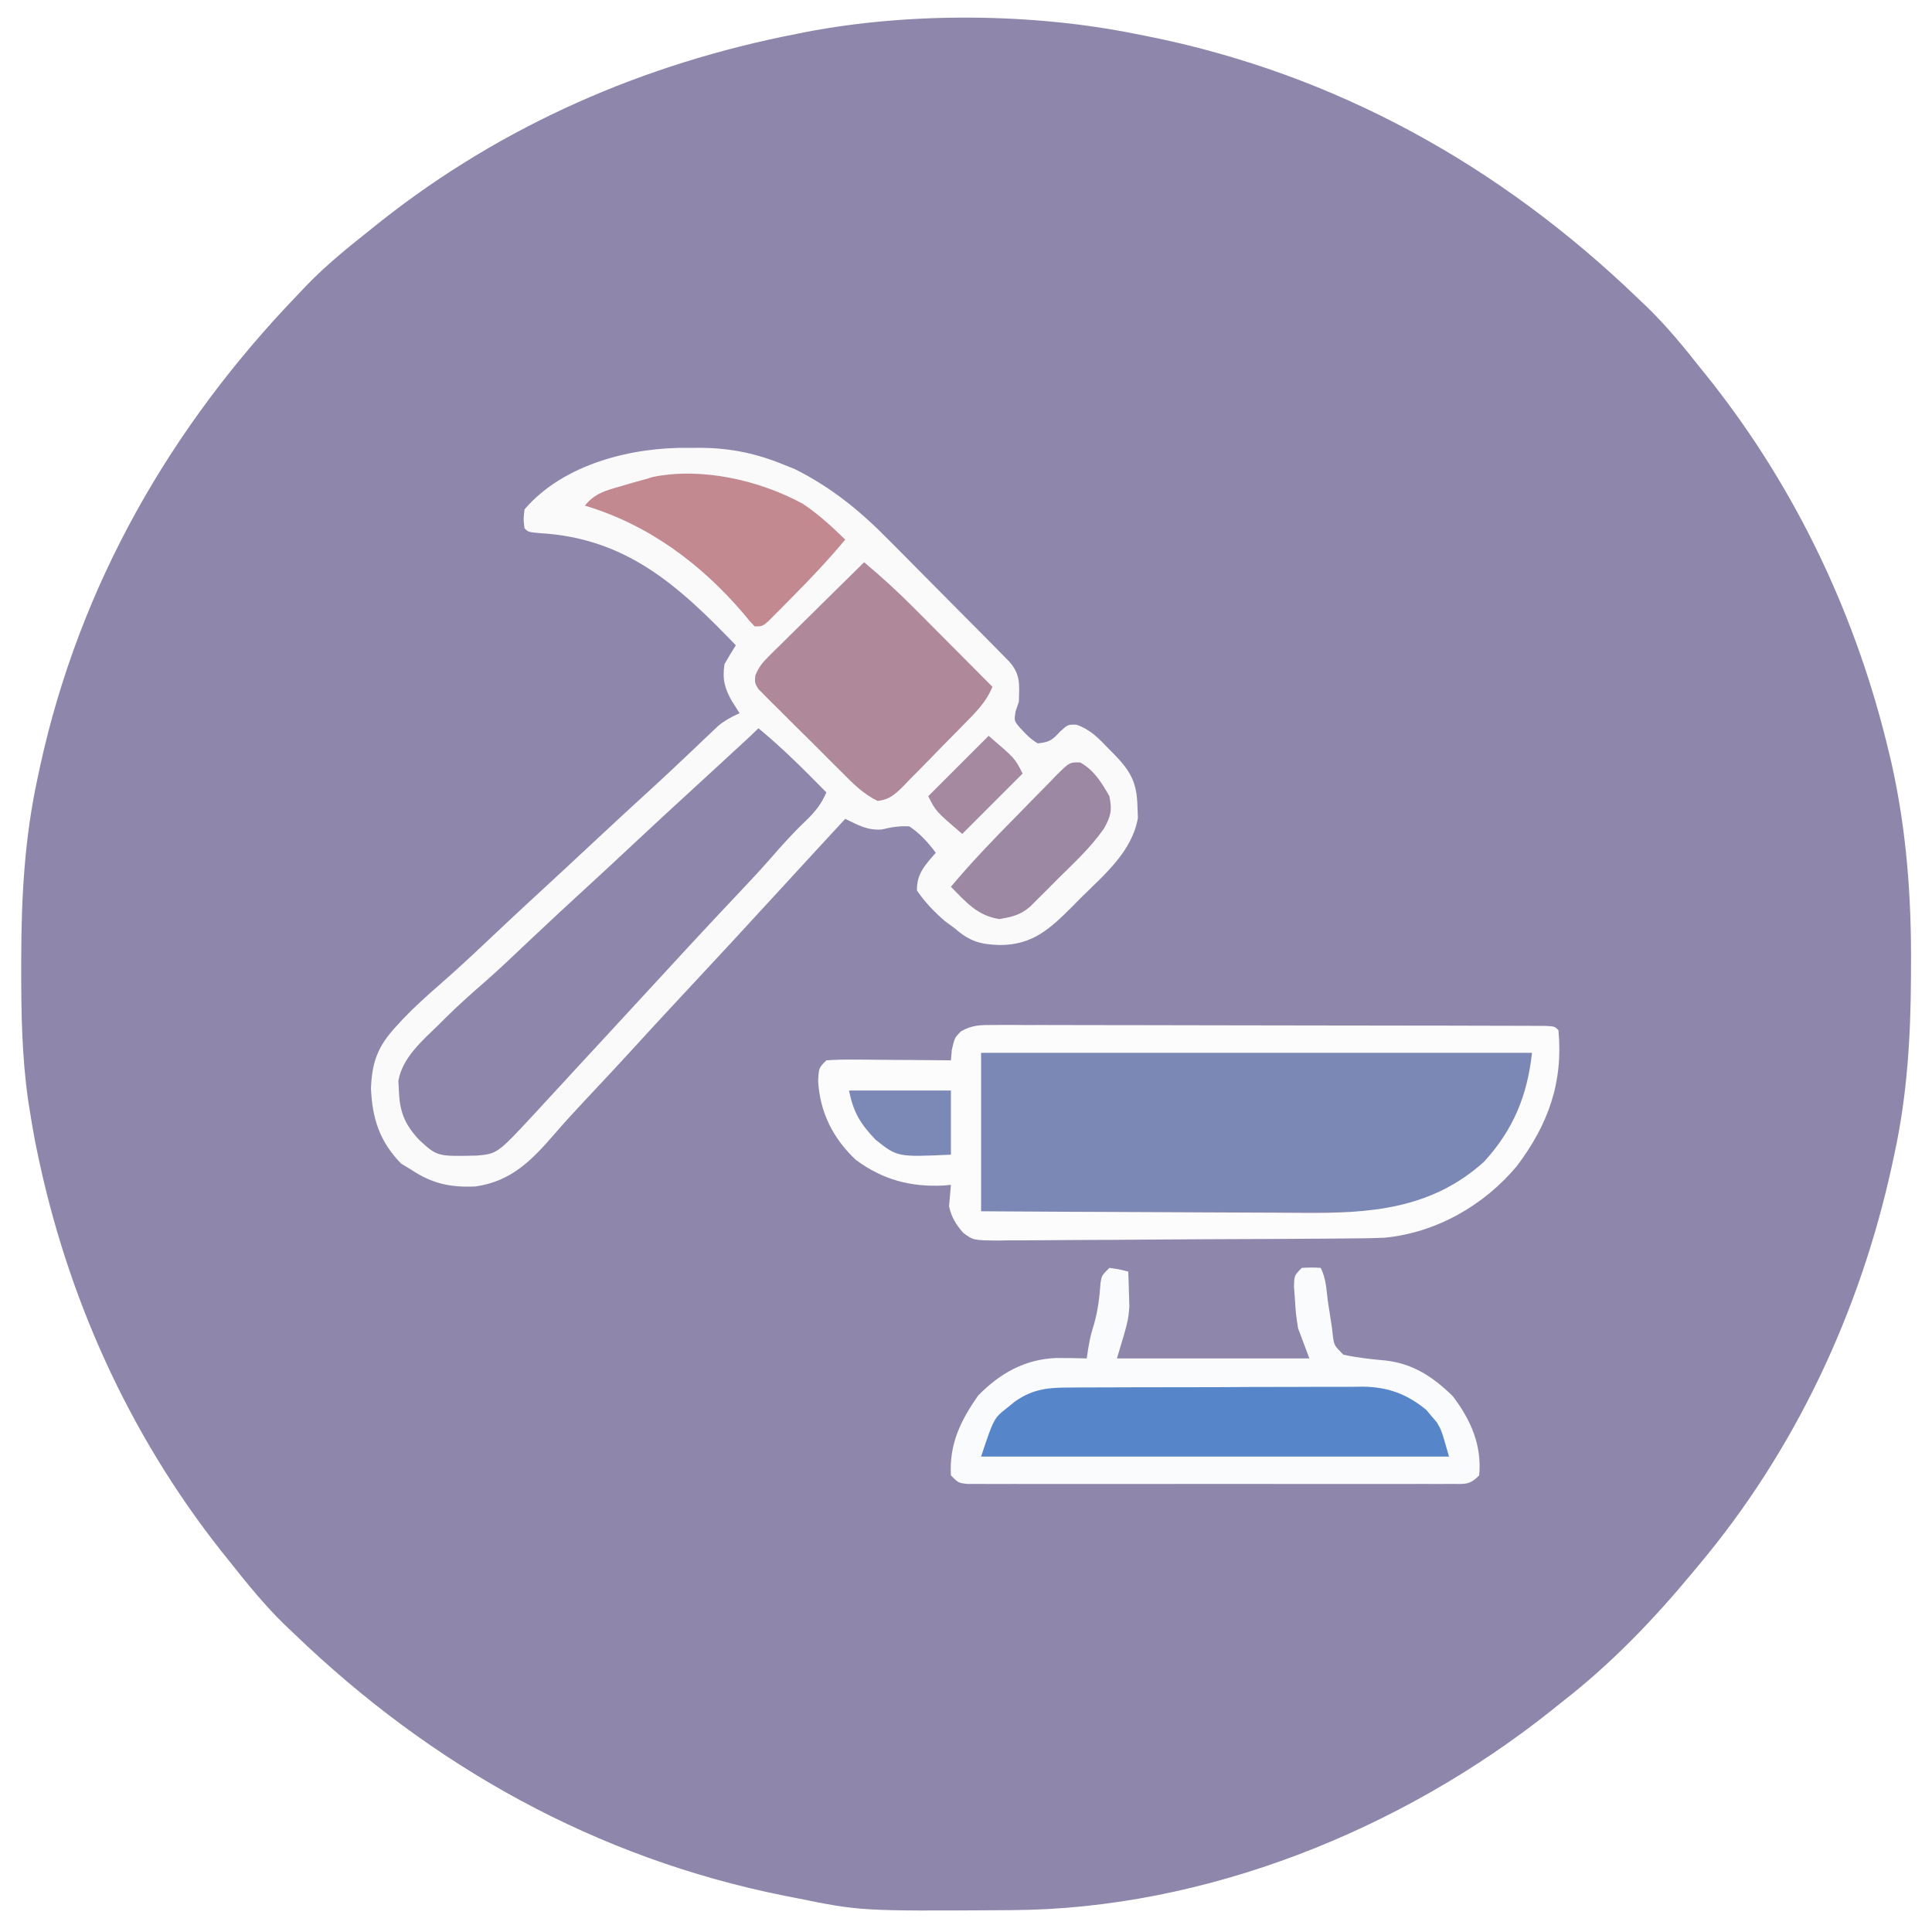
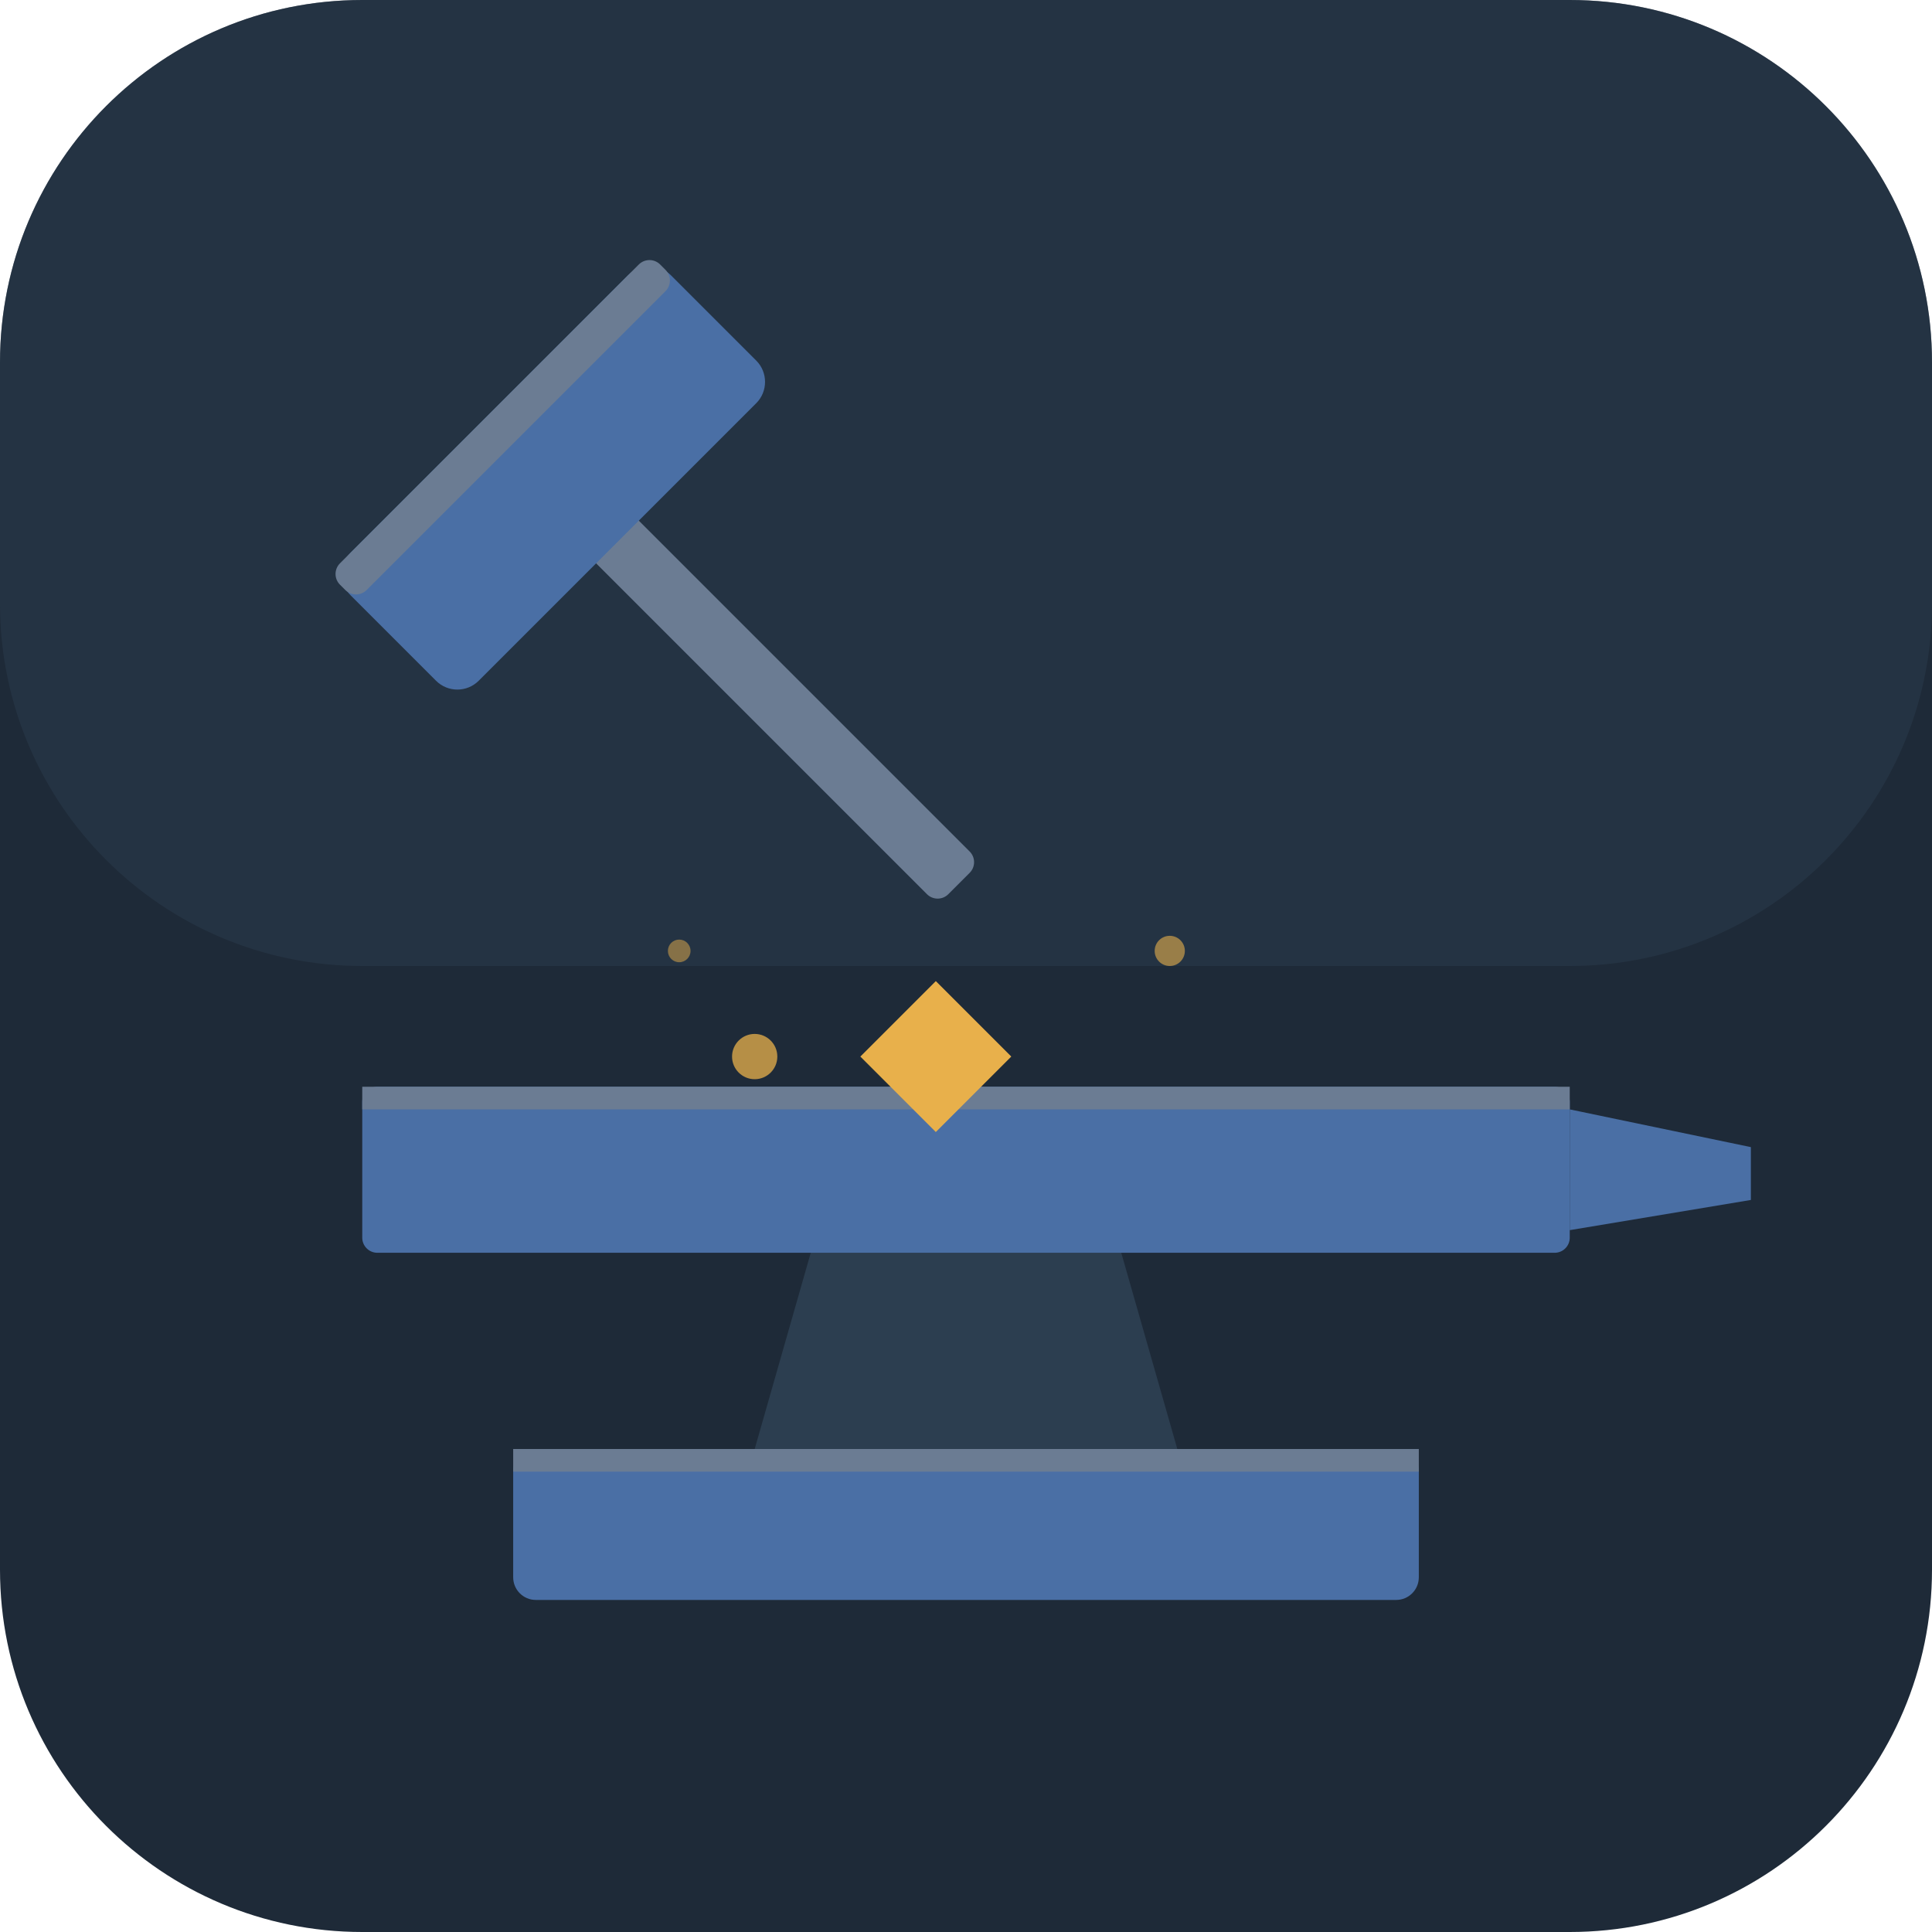
- <svg xmlns="http://www.w3.org/2000/svg" version="1.1" width="512" height="512">
-   <path d="M0 0 C1.015 0.199 2.031 0.397 3.077 0.602 C52.976 10.583 96.539 34.886 133 70 C133.794 70.753 134.588 71.506 135.406 72.281 C140.756 77.461 145.387 83.164 150 89 C151.191 90.483 151.191 90.483 152.406 91.996 C175.322 121.04 191.221 154.857 199.688 190.812 C199.973 191.999 199.973 191.999 200.264 193.21 C204.229 210.891 205.555 228.613 205.438 246.688 C205.433 248.185 205.433 248.185 205.428 249.714 C205.356 265.783 204.44 281.252 201 297 C200.78 298.026 200.561 299.053 200.334 300.11 C191.831 338.858 174.618 375.567 149 406 C148.571 406.517 148.143 407.035 147.701 407.568 C137.182 420.256 126.038 431.865 113 442 C111.527 443.181 111.527 443.181 110.023 444.387 C70.298 476.004 18.37 496.934 -32.793 497.203 C-33.693 497.21 -34.594 497.217 -35.521 497.225 C-72.987 497.452 -72.987 497.452 -90 494 C-91.015 493.801 -92.031 493.603 -93.077 493.398 C-142.976 483.417 -186.539 459.114 -223 424 C-223.794 423.247 -224.588 422.494 -225.406 421.719 C-230.756 416.539 -235.387 410.836 -240 405 C-240.794 404.011 -241.588 403.023 -242.406 402.004 C-266.978 370.862 -283.325 334.488 -291.25 295.688 C-291.477 294.579 -291.477 294.579 -291.708 293.449 C-292.184 290.972 -292.603 288.491 -293 286 C-293.178 284.884 -293.356 283.768 -293.54 282.619 C-295.2 270.98 -295.399 259.431 -295.375 247.688 C-295.374 246.674 -295.374 245.66 -295.373 244.616 C-295.333 228.419 -294.467 212.875 -291 197 C-290.78 195.974 -290.561 194.947 -290.334 193.89 C-279.821 145.983 -255.851 104.15 -222 69 C-221.247 68.206 -220.494 67.412 -219.719 66.594 C-214.539 61.244 -208.836 56.613 -203 52 C-202.011 51.206 -201.023 50.412 -200.004 49.594 C-167.667 24.079 -130.333 7.866 -90 0 C-89.173 -0.167 -88.345 -0.333 -87.493 -0.505 C-59.918 -5.805 -27.502 -5.58 0 0 Z " fill="#8E87AB" transform="translate(301,9)" />
-   <path d="M0 0 C0.98 -0.003 1.961 -0.006 2.971 -0.01 C10.973 0.049 17.684 1.451 25.125 4.5 C26.039 4.865 26.953 5.23 27.895 5.605 C37.699 10.502 45.331 16.757 52.977 24.551 C53.944 25.523 54.913 26.495 55.882 27.466 C57.889 29.481 59.89 31.503 61.886 33.53 C64.445 36.129 67.015 38.716 69.59 41.3 C72.056 43.776 74.516 46.257 76.977 48.738 C77.899 49.668 78.822 50.599 79.773 51.557 C81.041 52.844 81.041 52.844 82.334 54.157 C83.081 54.914 83.827 55.67 84.596 56.449 C87.825 59.955 87.471 62.642 87.312 67.312 C87.024 68.158 86.735 69.004 86.438 69.875 C86.068 72.311 86.068 72.311 87.441 73.988 C89.015 75.703 90.31 77.116 92.312 78.312 C95.367 78.015 96.139 77.502 98.25 75.188 C100.312 73.312 100.312 73.312 102.586 73.363 C106.221 74.629 108.407 76.898 111 79.625 C111.485 80.112 111.971 80.598 112.471 81.1 C116.942 85.682 118.609 88.663 118.75 95.062 C118.79 96.047 118.83 97.032 118.871 98.047 C117.352 106.929 110.025 113.06 103.875 119.125 C103.042 119.97 102.208 120.815 101.35 121.686 C95.497 127.51 90.935 131.739 82.312 131.75 C77.148 131.616 74.281 130.797 70.312 127.312 C69.467 126.694 68.621 126.075 67.75 125.438 C64.788 122.855 62.562 120.555 60.312 117.312 C60.205 112.922 62.487 110.503 65.312 107.312 C63.239 104.559 61.182 102.248 58.312 100.312 C55.654 100.164 53.518 100.512 50.938 101.141 C47.116 101.391 44.738 99.975 41.312 98.312 C35.468 104.636 29.628 110.962 23.812 117.312 C15.075 126.852 6.289 136.346 -2.546 145.796 C-7.01 150.575 -11.432 155.391 -15.844 160.219 C-19.692 164.417 -23.583 168.577 -27.487 172.724 C-30.273 175.69 -33.021 178.67 -35.672 181.758 C-41.745 188.793 -47.182 194.393 -56.699 195.738 C-63.331 196.03 -68.178 194.994 -73.688 191.312 C-74.574 190.776 -75.461 190.24 -76.375 189.688 C-82.039 183.871 -84.035 177.815 -84.375 169.75 C-84.11 162.63 -82.492 158.495 -77.688 153.312 C-77.061 152.628 -76.435 151.944 -75.789 151.238 C-72.65 147.981 -69.322 144.987 -65.91 142.02 C-61.85 138.48 -57.914 134.824 -54 131.125 C-52.592 129.799 -51.183 128.474 -49.773 127.148 C-49.082 126.498 -48.391 125.848 -47.679 125.179 C-44.842 122.52 -41.986 119.883 -39.125 117.25 C-34.439 112.937 -29.777 108.6 -25.125 104.25 C-19.719 99.195 -14.282 94.178 -8.812 89.191 C-6.436 87.014 -4.089 84.807 -1.75 82.59 C-1.076 81.953 -0.402 81.316 0.293 80.66 C1.612 79.413 2.927 78.162 4.238 76.906 C4.84 76.338 5.442 75.769 6.062 75.184 C6.594 74.678 7.125 74.172 7.672 73.65 C9.449 72.201 11.232 71.262 13.312 70.312 C12.322 68.766 12.322 68.766 11.312 67.188 C9.351 63.725 8.699 61.342 9.312 57.312 C10.275 55.624 11.271 53.954 12.312 52.312 C-3.016 36.372 -16.754 23.915 -39.668 22.594 C-42.688 22.312 -42.688 22.312 -43.688 21.312 C-43.984 18.965 -43.984 18.965 -43.688 16.312 C-33.351 4.227 -15.152 -0.252 0 0 Z " fill="#FBFAFB" transform="translate(182.6875,118.6875)" />
-   <path d="M0 0 C48.18 0 96.36 0 146 0 C144.597 12.625 139.707 23.628 129.789 31.828 C121.507 38.046 111.845 42.133 101.375 42.12 C100.476 42.122 99.577 42.123 98.651 42.124 C97.678 42.121 96.705 42.117 95.702 42.114 C94.15 42.114 94.15 42.114 92.567 42.114 C89.153 42.113 85.738 42.105 82.324 42.098 C79.955 42.096 77.585 42.094 75.216 42.093 C68.984 42.09 62.751 42.08 56.519 42.069 C50.158 42.058 43.797 42.054 37.436 42.049 C24.957 42.038 12.479 42.021 0 42 C0 28.14 0 14.28 0 0 Z " fill="#7B88B6" transform="translate(260,279)" />
-   <path d="M0 0 C2.625 0.375 2.625 0.375 5 1 C5.083 2.958 5.14 4.916 5.188 6.875 C5.24 8.511 5.24 8.511 5.293 10.18 C5 14 5 14 2 24 C18.83 24 35.66 24 53 24 C52.01 21.36 51.02 18.72 50 16 C49.418 12.227 49.418 12.227 49.188 8.625 C49.099 7.421 49.01 6.217 48.918 4.977 C49 2 49 2 51 0 C53.625 -0.125 53.625 -0.125 56 0 C57.41 2.82 57.496 5.561 57.875 8.688 C58.243 11.126 58.617 13.564 59 16 C59.089 16.795 59.178 17.591 59.27 18.41 C59.618 20.593 59.618 20.593 62 23 C65.737 23.822 69.455 24.213 73.258 24.555 C80.551 25.423 85.783 28.899 91 34 C95.769 40.262 98.747 46.965 98 55 C95.38 57.62 94.263 57.251 90.61 57.254 C89.466 57.26 88.321 57.265 87.143 57.271 C85.881 57.267 84.62 57.263 83.32 57.259 C81.983 57.261 80.646 57.265 79.31 57.269 C75.673 57.279 72.037 57.275 68.401 57.269 C64.601 57.264 60.801 57.268 57 57.271 C50.618 57.275 44.236 57.27 37.854 57.261 C30.468 57.25 23.082 57.253 15.697 57.264 C9.363 57.273 3.029 57.275 -3.305 57.27 C-7.091 57.266 -10.877 57.266 -14.663 57.273 C-18.222 57.278 -21.781 57.274 -25.34 57.263 C-27.274 57.259 -29.208 57.265 -31.143 57.271 C-32.287 57.265 -33.431 57.26 -34.61 57.254 C-35.608 57.253 -36.607 57.252 -37.636 57.252 C-40 57 -40 57 -42 55 C-42.465 46.668 -39.421 40.429 -34.75 33.812 C-29.035 27.968 -22.441 24.214 -14.117 23.887 C-11.408 23.876 -8.708 23.912 -6 24 C-5.814 22.732 -5.814 22.732 -5.625 21.438 C-5 18 -5 18 -4 14.688 C-3.01 11.038 -2.602 7.674 -2.344 3.918 C-2 2 -2 2 0 0 Z " fill="#FAFBFD" transform="translate(294,336)" />
-   <path d="M0 0 C6.411 5.271 12.186 11.091 18 17 C16.583 20.252 14.875 22.314 12.312 24.75 C8.944 27.964 5.901 31.377 2.854 34.89 C-0.081 38.23 -3.134 41.456 -6.188 44.688 C-7.511 46.093 -8.834 47.5 -10.156 48.906 C-10.806 49.597 -11.456 50.288 -12.125 51 C-16.295 55.448 -20.42 59.937 -24.548 64.423 C-27.029 67.118 -29.515 69.809 -32 72.5 C-34.978 75.725 -37.955 78.951 -40.93 82.18 C-43.41 84.871 -45.893 87.559 -48.379 90.245 C-49.518 91.479 -50.656 92.714 -51.793 93.95 C-53.65 95.97 -55.512 97.985 -57.375 100 C-57.946 100.623 -58.517 101.246 -59.105 101.888 C-69.169 112.741 -69.169 112.741 -74.609 113.238 C-85.149 113.487 -85.149 113.487 -90 109 C-93.972 104.706 -95.121 101.38 -95.312 95.625 C-95.35 94.895 -95.387 94.166 -95.426 93.414 C-94.335 87.232 -89.067 82.783 -84.75 78.562 C-84.215 78.028 -83.68 77.494 -83.129 76.943 C-79.562 73.414 -75.849 70.095 -72.058 66.81 C-68.538 63.713 -65.15 60.477 -61.75 57.25 C-55.886 51.707 -49.985 46.212 -44.023 40.773 C-40.49 37.543 -36.996 34.271 -33.5 31 C-28.03 25.884 -22.531 20.803 -17.004 15.75 C-13.598 12.635 -10.204 9.506 -6.812 6.375 C-6.247 5.853 -5.682 5.332 -5.099 4.794 C-2.517 2.431 -2.517 2.431 0 0 Z " fill="#8F87AB" transform="translate(201,193)" />
-   <path d="M0 0 C1.308 -0.006 2.616 -0.011 3.964 -0.017 C5.412 -0.008 6.86 0.001 8.308 0.011 C9.834 0.01 11.36 0.008 12.886 0.005 C17.029 -0 21.171 0.013 25.313 0.03 C29.643 0.045 33.974 0.044 38.304 0.045 C45.573 0.049 52.842 0.064 60.111 0.086 C69.454 0.115 78.796 0.125 88.138 0.13 C96.158 0.134 104.179 0.146 112.199 0.16 C114.784 0.164 117.368 0.167 119.952 0.17 C124.005 0.175 128.057 0.185 132.109 0.2 C133.6 0.204 135.092 0.207 136.583 0.208 C138.61 0.21 140.637 0.218 142.664 0.227 C143.8 0.23 144.937 0.233 146.109 0.236 C148.641 0.367 148.641 0.367 149.641 1.367 C150.952 15.226 146.933 26.362 138.641 37.367 C129.931 47.816 117.248 55.033 103.641 56.367 C100.037 56.529 96.436 56.555 92.828 56.576 C91.229 56.591 91.229 56.591 89.598 56.606 C86.089 56.636 82.58 56.657 79.071 56.676 C77.27 56.686 77.27 56.686 75.432 56.696 C69.085 56.729 62.738 56.753 56.391 56.773 C51.137 56.79 45.884 56.825 40.631 56.875 C34.282 56.935 27.933 56.966 21.583 56.976 C19.165 56.984 16.746 57.003 14.328 57.032 C10.95 57.071 7.574 57.072 4.196 57.065 C2.696 57.095 2.696 57.095 1.166 57.125 C-5.436 57.056 -5.436 57.056 -8.102 55.067 C-10.017 52.86 -11.246 50.904 -11.847 48.032 C-11.684 46.144 -11.521 44.256 -11.359 42.367 C-12.014 42.426 -12.668 42.484 -13.343 42.543 C-22.055 42.974 -29.452 41.003 -36.531 35.758 C-42.617 30.088 -46.117 23.041 -46.546 14.742 C-46.359 11.367 -46.359 11.367 -44.359 9.367 C-41.849 9.193 -39.452 9.136 -36.945 9.172 C-36.215 9.175 -35.485 9.178 -34.734 9.181 C-32.4 9.192 -30.067 9.217 -27.734 9.242 C-26.153 9.253 -24.572 9.262 -22.992 9.27 C-19.114 9.292 -15.236 9.326 -11.359 9.367 C-11.276 8.439 -11.194 7.511 -11.109 6.555 C-10.359 3.367 -10.359 3.367 -8.709 1.691 C-5.644 -0.035 -3.513 -0.005 0 0 Z M-3.359 7.367 C-3.359 21.227 -3.359 35.087 -3.359 49.367 C10.237 49.458 23.833 49.531 37.43 49.575 C43.744 49.596 50.058 49.624 56.373 49.669 C62.474 49.713 68.575 49.737 74.677 49.747 C76.996 49.754 79.316 49.769 81.636 49.79 C99.618 49.952 115.896 48.876 129.946 36.231 C137.759 27.644 141.376 18.752 142.641 7.367 C94.461 7.367 46.281 7.367 -3.359 7.367 Z " fill="#FCFCFD" transform="translate(263.3587,271.6325)" />
-   <path d="M0 0 C4.751 3.964 9.236 8.098 13.59 12.492 C14.474 13.378 14.474 13.378 15.376 14.283 C17.232 16.144 19.085 18.01 20.938 19.875 C22.206 21.149 23.475 22.422 24.744 23.695 C27.832 26.794 30.917 29.896 34 33 C32.354 37.139 29.363 39.995 26.293 43.113 C25.731 43.687 25.168 44.261 24.589 44.852 C23.4 46.059 22.209 47.263 21.015 48.465 C19.19 50.31 17.387 52.175 15.584 54.041 C14.426 55.212 13.266 56.382 12.105 57.551 C11.569 58.112 11.032 58.673 10.479 59.252 C8.252 61.453 6.741 62.925 3.561 63.248 C-0.333 61.351 -3.055 58.535 -6.086 55.48 C-6.747 54.825 -7.408 54.171 -8.09 53.496 C-9.481 52.111 -10.868 50.721 -12.25 49.327 C-14.373 47.19 -16.519 45.078 -18.668 42.967 C-20.017 41.619 -21.365 40.269 -22.711 38.918 C-23.357 38.286 -24.002 37.653 -24.668 37.002 C-25.252 36.404 -25.837 35.807 -26.439 35.192 C-26.959 34.671 -27.479 34.15 -28.015 33.613 C-29 32 -29 32 -28.828 29.99 C-27.921 27.811 -26.99 26.627 -25.316 24.976 C-24.475 24.135 -24.475 24.135 -23.618 23.278 C-23.01 22.686 -22.403 22.094 -21.777 21.484 C-21.157 20.869 -20.537 20.253 -19.898 19.618 C-17.918 17.655 -15.928 15.702 -13.938 13.75 C-12.592 12.42 -11.248 11.089 -9.904 9.758 C-6.611 6.497 -3.308 3.246 0 0 Z " fill="#AF8899" transform="translate(229,149)" />
-   <path d="M0 0 C0.895 -0.007 1.79 -0.013 2.712 -0.02 C5.671 -0.039 8.63 -0.043 11.589 -0.045 C13.649 -0.052 15.709 -0.059 17.769 -0.066 C22.09 -0.078 26.411 -0.081 30.732 -0.08 C36.258 -0.08 41.783 -0.107 47.309 -0.142 C51.566 -0.164 55.823 -0.168 60.08 -0.167 C62.116 -0.169 64.153 -0.178 66.189 -0.194 C69.044 -0.213 71.899 -0.207 74.754 -0.195 C75.588 -0.207 76.423 -0.218 77.283 -0.229 C83.914 -0.159 89.031 1.719 94.159 5.966 C94.605 6.506 95.051 7.047 95.511 7.603 C96.203 8.402 96.203 8.402 96.909 9.216 C98.136 11.291 98.136 11.291 100.136 18.291 C59.216 18.291 18.296 18.291 -23.864 18.291 C-20.482 8.144 -20.482 8.144 -16.927 5.353 C-15.923 4.535 -15.923 4.535 -14.899 3.701 C-9.962 0.28 -5.959 -0.006 0 0 Z " fill="#5686C9" transform="translate(283.8643,367.7095)" />
-   <path d="M0 0 C4.127 2.744 7.718 6.054 11.262 9.504 C6.747 14.906 1.986 19.962 -2.988 24.941 C-3.708 25.673 -4.427 26.404 -5.168 27.158 C-5.856 27.848 -6.545 28.539 -7.254 29.25 C-7.876 29.876 -8.497 30.502 -9.138 31.146 C-10.738 32.504 -10.738 32.504 -12.738 32.504 C-14.113 31.07 -14.113 31.07 -15.738 29.066 C-27.007 15.865 -41.01 5.477 -57.738 0.504 C-55.122 -2.755 -52.241 -3.485 -48.301 -4.621 C-46.601 -5.12 -46.601 -5.12 -44.867 -5.629 C-43.835 -5.915 -42.802 -6.201 -41.738 -6.496 C-41.072 -6.693 -40.405 -6.891 -39.719 -7.094 C-26.716 -9.735 -11.508 -6.233 0 0 Z " fill="#C28991" transform="translate(212.7383,133.4961)" />
-   <path d="M0 0 C3.637 1.957 5.733 5.421 7.74 8.936 C8.488 12.679 8.156 14.194 6.298 17.503 C2.887 22.448 -1.572 26.537 -5.823 30.749 C-6.686 31.62 -7.549 32.49 -8.438 33.387 C-9.268 34.214 -10.097 35.041 -10.952 35.893 C-11.706 36.646 -12.461 37.398 -13.239 38.174 C-15.851 40.452 -17.998 40.889 -21.385 41.499 C-27.193 40.656 -30.246 37.014 -34.26 32.936 C-28.772 26.402 -22.919 20.307 -16.919 14.245 C-15.721 13.03 -14.528 11.81 -13.341 10.585 C-11.615 8.804 -9.873 7.041 -8.127 5.28 C-7.598 4.728 -7.069 4.176 -6.524 3.608 C-2.816 -0.079 -2.816 -0.079 0 0 Z " fill="#9D88A4" transform="translate(286.2603,202.0637)" />
-   <path d="M0 0 C8.91 0 17.82 0 27 0 C27 5.61 27 11.22 27 17 C12.81 17.645 12.81 17.645 7 13 C2.983 8.79 1.158 5.788 0 0 Z " fill="#7C88B6" transform="translate(225,289)" />
-   <path d="M0 0 C7 6 7 6 9 10 C3.72 15.28 -1.56 20.56 -7 26 C-14 20 -14 20 -16 16 C-10.72 10.72 -5.44 5.44 0 0 Z " fill="#A489A1" transform="translate(262,195)" />
+ <svg xmlns="http://www.w3.org/2000/svg" viewBox="0 0 512 512" width="512" height="512">
+   <rect width="512" height="512" rx="96" ry="96" fill="#1E2A38" />
+   <rect x="0" y="0" width="512" height="256" rx="96" ry="96" fill="#2C3E50" opacity="0.45" />
+   <rect x="136" y="384" width="240" height="40" rx="6" fill="#4A6FA5" />
+   <rect x="136" y="384" width="240" height="6" fill="#6B7C93" />
+   <polygon points="200,384 312,384 296,328 216,328" fill="#2C3E50" />
+   <rect x="96" y="288" width="320" height="44" rx="4" fill="#4A6FA5" />
+   <polygon points="416,294 464,304 464,318 416,326" fill="#4A6FA5" />
+   <rect x="96" y="288" width="320" height="6" fill="#6B7C93" />
+   <g transform="rotate(-45 240 220)">
+     <rect x="232" y="80" width="16" height="160" rx="4" fill="#6B7C93" />
+     <rect x="180" y="64" width="120" height="48" rx="8" fill="#4A6FA5" />
+     <rect x="180" y="64" width="120" height="10" rx="4" fill="#6B7C93" />
+   </g>
+   <polygon points="248,260 268,280 248,300 228,280" fill="#E8B04B" />
+   <circle cx="200" cy="280" r="6" fill="#E8B04B" opacity="0.75" />
+   <circle cx="310" cy="252" r="4" fill="#E8B04B" opacity="0.6" />
+   <circle cx="180" cy="252" r="3" fill="#E8B04B" opacity="0.5" />
</svg>
